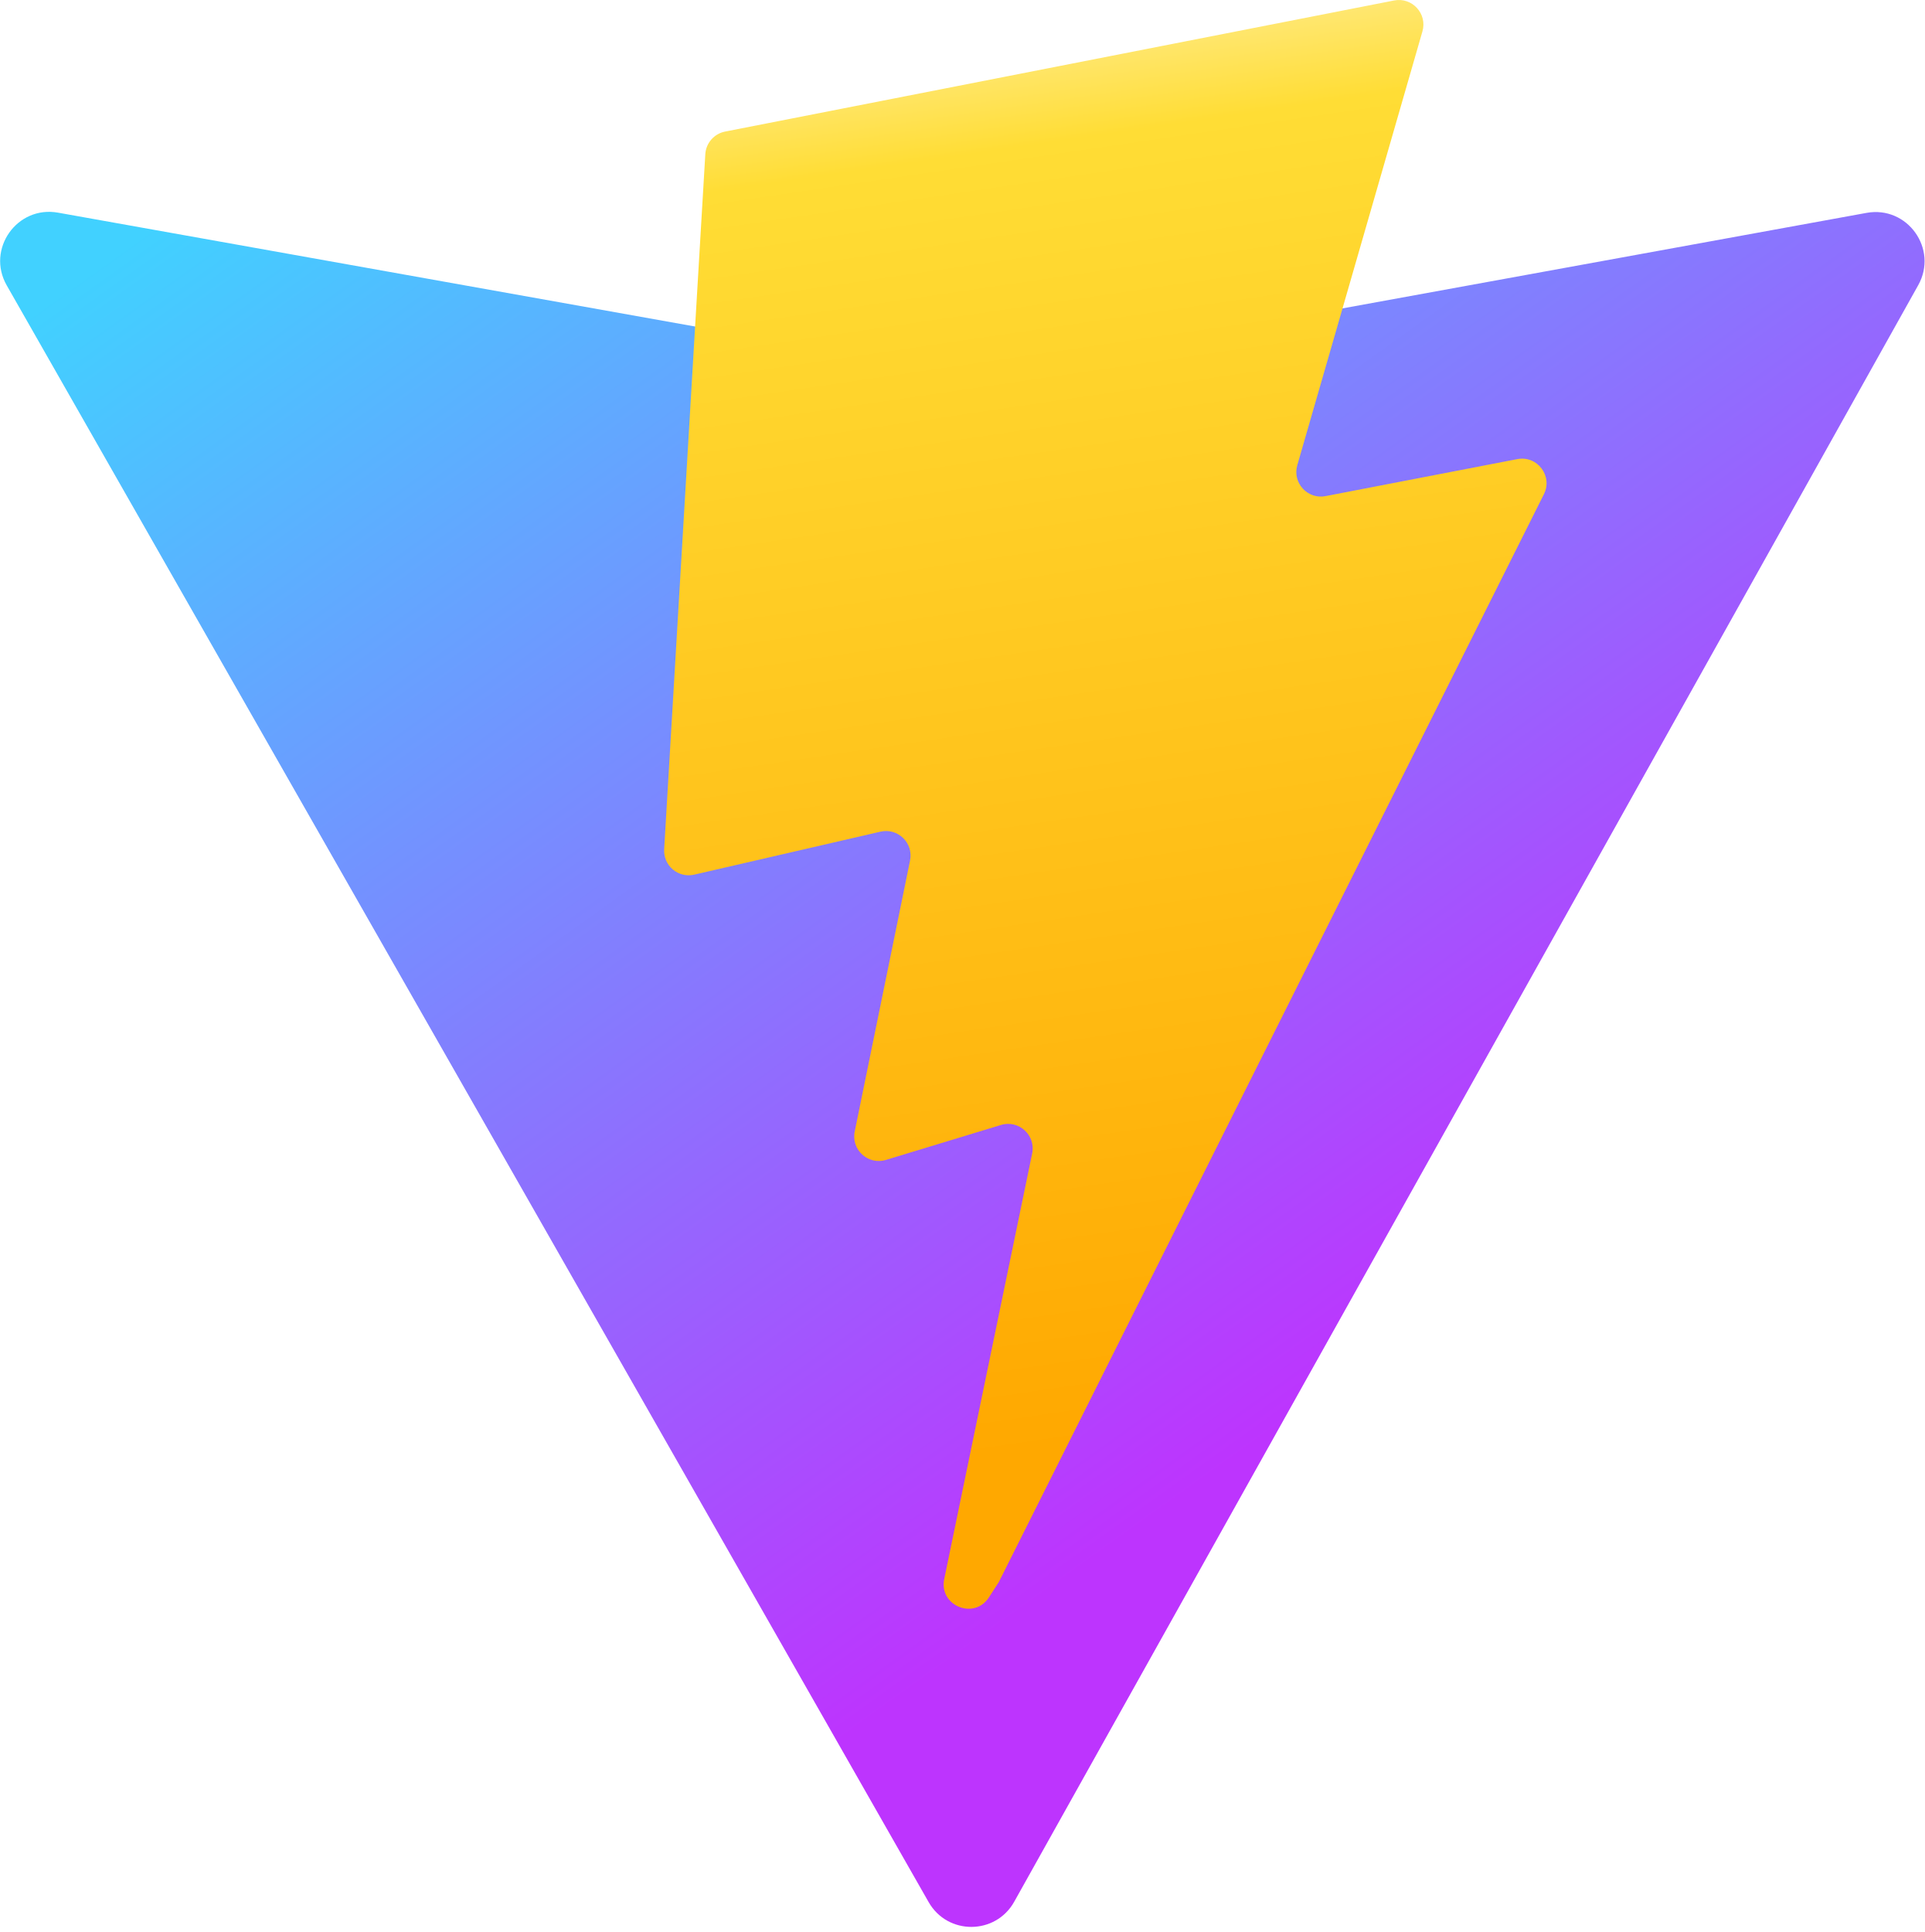
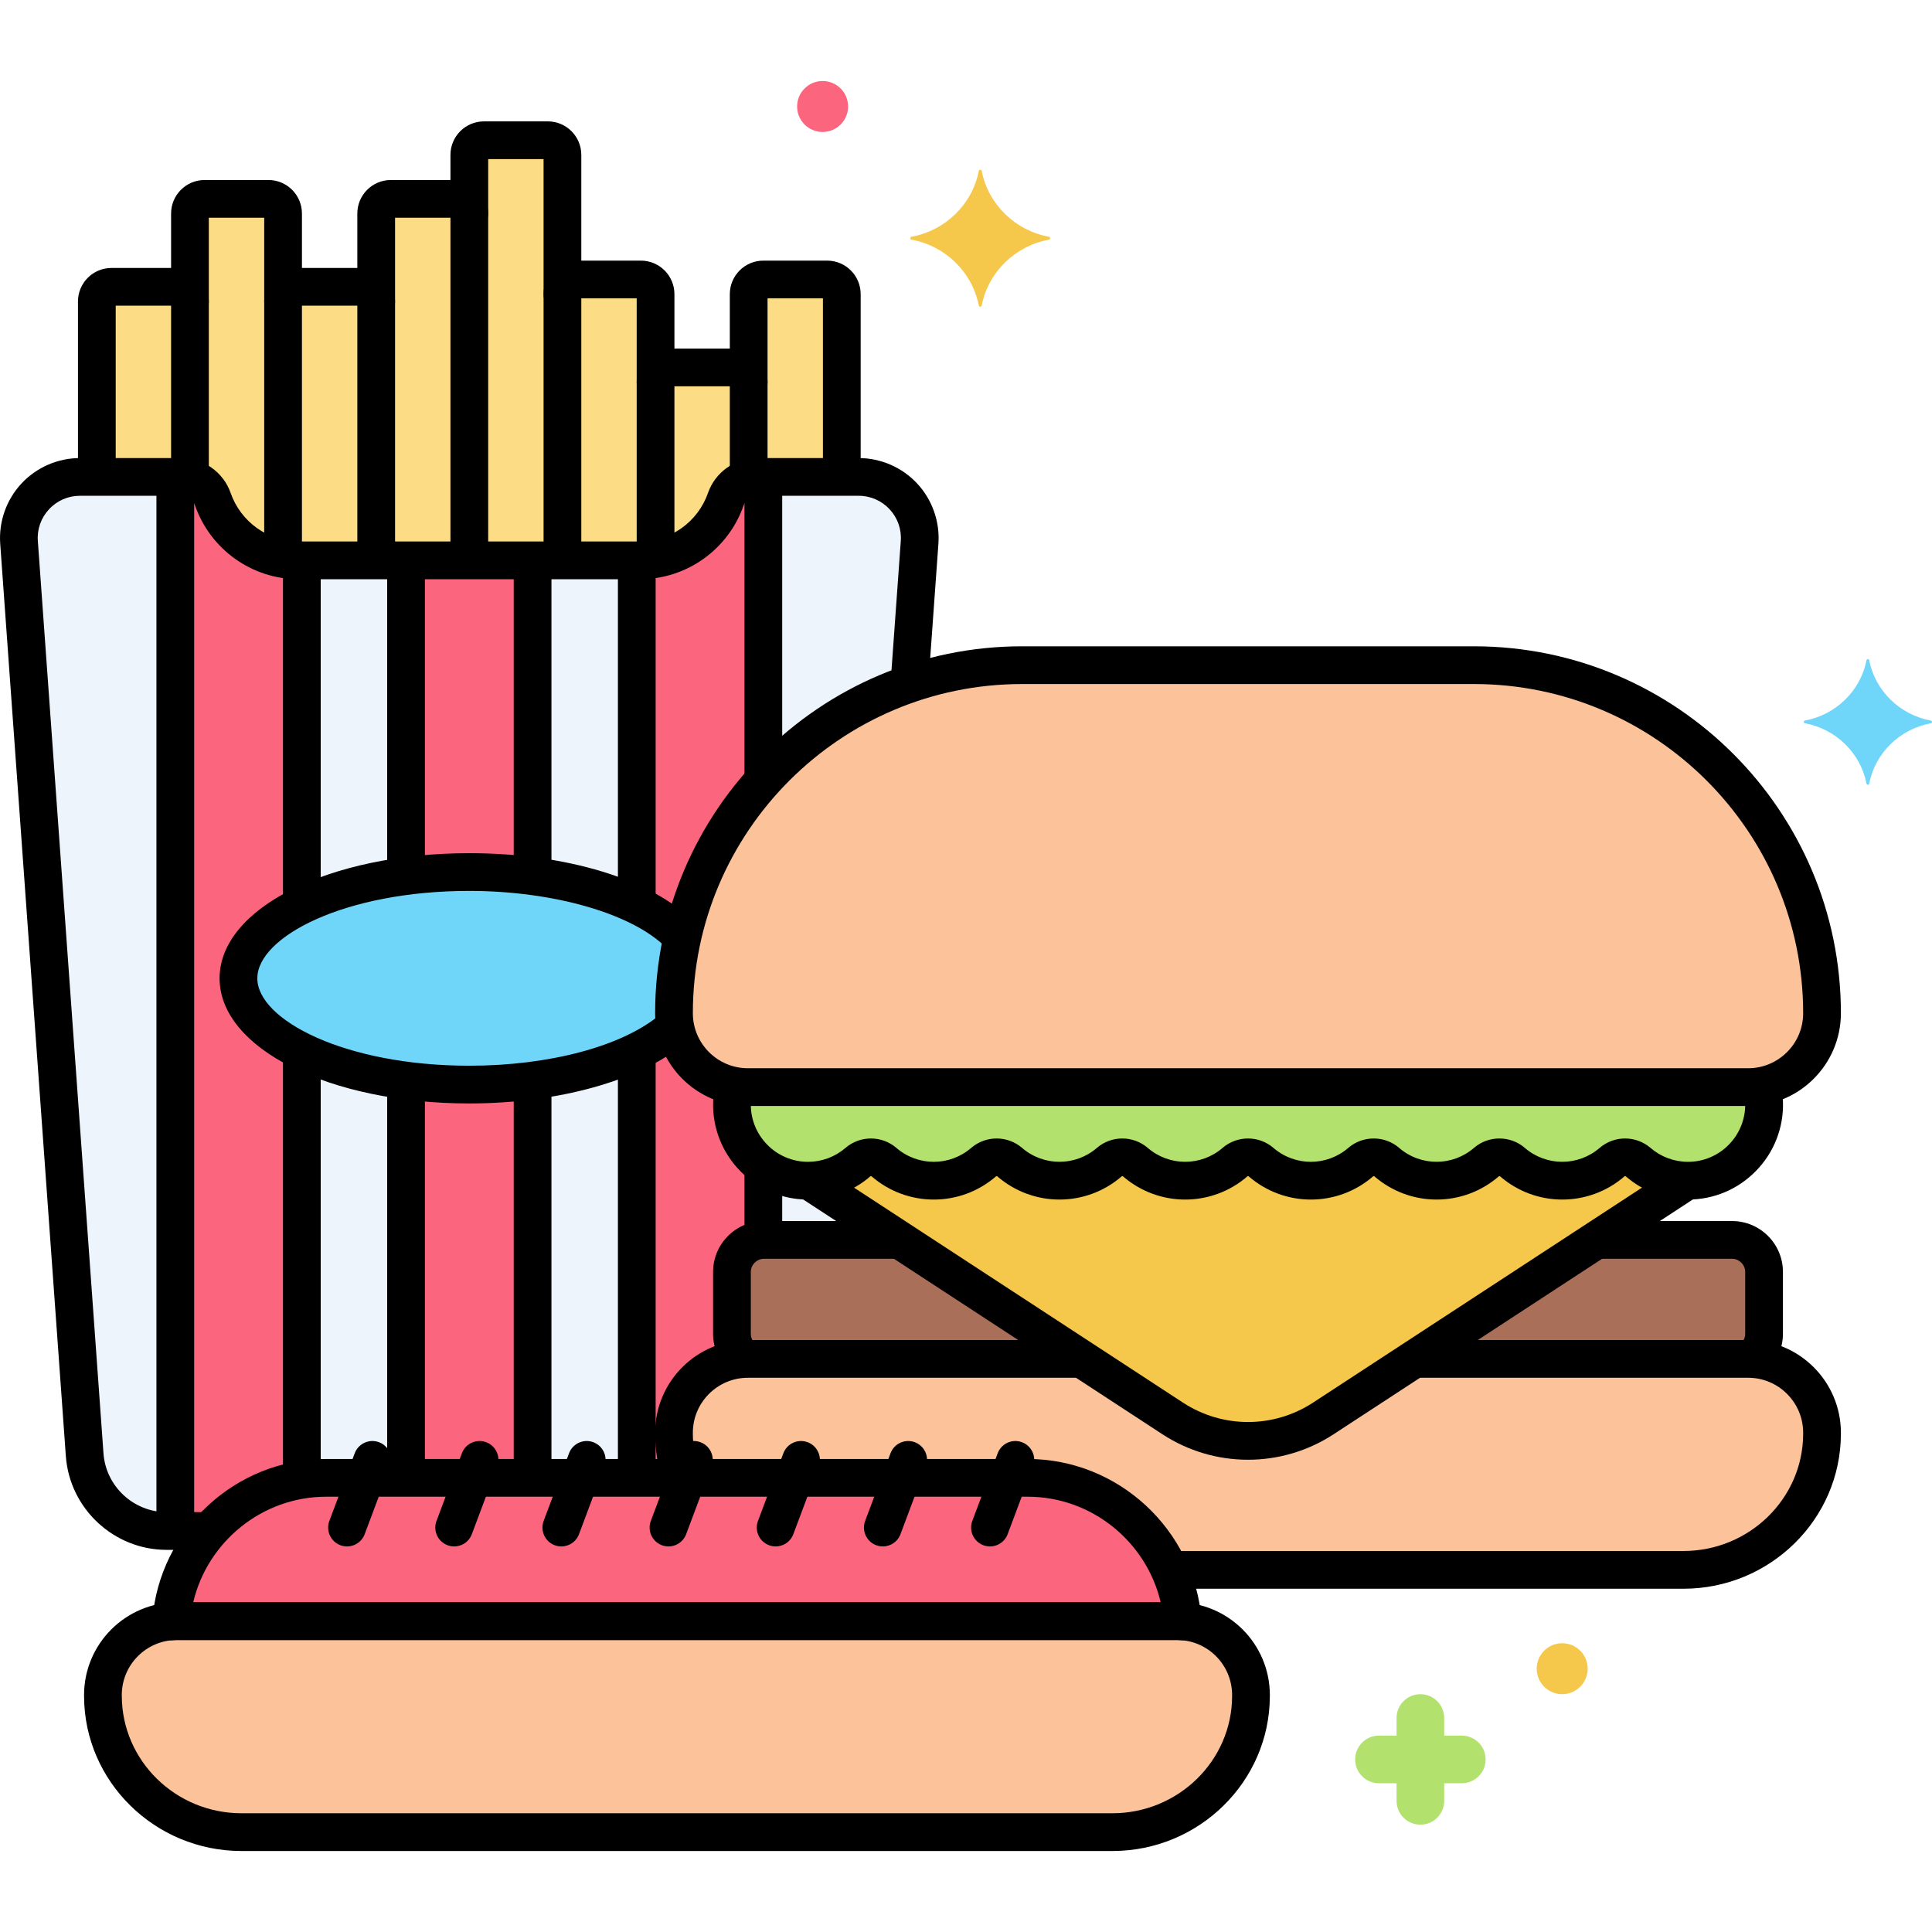
- <svg xmlns="http://www.w3.org/2000/svg" aria-hidden="true" role="img" class="iconify iconify--logos" width="31.88" height="32" preserveAspectRatio="xMidYMid meet" viewBox="0 0 256 257">
-   <defs>
-     <linearGradient id="IconifyId1813088fe1fbc01fb466" x1="-.828%" x2="57.636%" y1="7.652%" y2="78.411%">
-       <stop offset="0%" stop-color="#41D1FF" />
-       <stop offset="100%" stop-color="#BD34FE" />
-     </linearGradient>
-     <linearGradient id="IconifyId1813088fe1fbc01fb467" x1="43.376%" x2="50.316%" y1="2.242%" y2="89.03%">
-       <stop offset="0%" stop-color="#FFEA83" />
-       <stop offset="8.333%" stop-color="#FFDD35" />
-       <stop offset="100%" stop-color="#FFA800" />
-     </linearGradient>
-   </defs>
-   <path fill="url(#IconifyId1813088fe1fbc01fb466)" d="M255.153 37.938L134.897 252.976c-2.483 4.44-8.862 4.466-11.382.048L.875 37.958c-2.746-4.814 1.371-10.646 6.827-9.67l120.385 21.517a6.537 6.537 0 0 0 2.322-.004l117.867-21.483c5.438-.991 9.574 4.796 6.877 9.62Z" />
-   <path fill="url(#IconifyId1813088fe1fbc01fb467)" d="M185.432.063L96.44 17.501a3.268 3.268 0 0 0-2.634 3.014l-5.474 92.456a3.268 3.268 0 0 0 3.997 3.378l24.777-5.718c2.318-.535 4.413 1.507 3.936 3.838l-7.361 36.047c-.495 2.426 1.782 4.5 4.151 3.78l15.304-4.649c2.372-.72 4.652 1.36 4.15 3.788l-11.698 56.621c-.732 3.542 3.979 5.473 5.943 2.437l1.313-2.028l72.516-144.72c1.215-2.423-.88-5.186-3.54-4.672l-25.505 4.922c-2.396.462-4.435-1.77-3.759-4.114l16.646-57.705c.677-2.35-1.37-4.583-3.769-4.113Z" />
+ <svg xmlns="http://www.w3.org/2000/svg" viewBox="0 0 256 256" style="enable-background:new 0 0 256 256" xml:space="preserve">
+   <style>.st1{fill:#fc657e}.st4{fill:#fcdd86}.st5{fill:#f5c84c}.st7{fill:#70d6f9}.st10{fill:#b2e26d}.st24{fill:#aa6f59}.st26{fill:#fcc29a}</style>
+   <g id="Layer_25">
+     <path class="st24" d="M119.194 164.295h-17.969a4.251 4.251 0 0 0-4.239 4.238v8.217c0 1.356.657 2.555 1.656 3.333.15-.007.298-.023.451-.023h44.224l-24.123-15.765zM229.51 164.295h-17.969l-24.122 15.765h44.224c.152 0 .3.016.451.023.999-.777 1.656-1.976 1.656-3.333v-8.217a4.253 4.253 0 0 0-4.24-4.238z" />
+     <path class="st26" d="M195.306 88.138h-59.877c-25.473 0-46.122 20.65-46.122 46.122 0 5.404 4.381 9.786 9.786 9.786h132.55c5.404 0 9.786-4.381 9.786-9.786-.001-25.472-20.651-46.122-46.123-46.122z" />
+     <path class="st10" d="M233.421 143.876a9.843 9.843 0 0 1-1.779.169H99.092a9.834 9.834 0 0 1-1.779-.169 9.752 9.752 0 0 0-.323 2.197c-.158 5.702 4.418 10.375 10.085 10.375 2.52 0 4.823-.925 6.591-2.453a2.665 2.665 0 0 1 3.473 0 10.046 10.046 0 0 0 6.591 2.454c2.52 0 4.823-.925 6.591-2.453a2.663 2.663 0 0 1 3.472 0c1.768 1.528 4.071 2.453 6.591 2.453s4.824-.925 6.591-2.453a2.663 2.663 0 0 1 3.472 0c1.768 1.528 4.071 2.453 6.591 2.453s4.823-.925 6.591-2.453a2.665 2.665 0 0 1 3.473 0 10.045 10.045 0 0 0 6.591 2.453c2.52 0 4.823-.925 6.591-2.453a2.665 2.665 0 0 1 3.473 0 10.045 10.045 0 0 0 6.591 2.453c2.52 0 4.823-.925 6.591-2.453a2.663 2.663 0 0 1 3.472 0c1.768 1.528 4.071 2.453 6.591 2.453s4.823-.925 6.591-2.453a2.665 2.665 0 0 1 3.473 0 10.045 10.045 0 0 0 6.591 2.453c5.667 0 10.243-4.672 10.085-10.375a9.538 9.538 0 0 0-.321-2.198z" />
+     <path class="st5" d="M217.068 153.995a2.665 2.665 0 0 0-3.473 0c-1.768 1.528-4.071 2.453-6.591 2.453s-4.824-.925-6.591-2.453a2.663 2.663 0 0 0-3.472 0 10.045 10.045 0 0 1-6.591 2.453 10.04 10.04 0 0 1-6.591-2.453 2.665 2.665 0 0 0-3.473 0 10.045 10.045 0 0 1-6.591 2.453c-2.52 0-4.824-.925-6.591-2.453a2.665 2.665 0 0 0-3.473 0c-1.768 1.528-4.071 2.453-6.591 2.453s-4.824-.925-6.591-2.453a2.663 2.663 0 0 0-3.472 0c-1.768 1.528-4.071 2.453-6.591 2.453s-4.824-.925-6.591-2.453a2.663 2.663 0 0 0-3.472 0 10.045 10.045 0 0 1-6.591 2.453c-2.52 0-4.824-.925-6.591-2.454a2.665 2.665 0 0 0-3.473 0 10.042 10.042 0 0 1-6.486 2.449l48.215 31.511a18.228 18.228 0 0 0 19.945 0l48.214-31.511a10.04 10.04 0 0 1-6.488-2.448z" />
+     <path class="st26" d="M155.974 214.812H23.424c-5.404 0-9.785 4.381-9.785 9.786v.193c.041 9.989 8.364 17.975 18.353 17.975h115.415c9.989 0 18.312-7.986 18.353-17.975v-.193a9.786 9.786 0 0 0-9.786-9.786z" />
+     <path class="st1" d="M136.193 195.823H43.206c-10.798 0-19.706 8.426-20.518 19.025.244-.018.488-.037.737-.037h132.55c.249 0 .493.019.737.037-.813-10.598-9.721-19.025-20.519-19.025z" />
+     <path class="st26" d="M231.642 180.06h-44.224l-12.079 7.894a18.228 18.228 0 0 1-19.945 0l-12.078-7.894H99.092a9.786 9.786 0 0 0-9.786 9.786v.193c.008 2.03.374 3.97 1.01 5.784h45.875c8.333 0 15.523 5.028 18.752 12.191h68.129c9.989 0 18.312-7.986 18.353-17.975v-.193c.003-5.404-4.378-9.786-9.783-9.786z" />
+     <path d="M113.777 63.195h-13.411c-1.876 0-3.571 1.167-4.189 2.939-1.642 4.71-6.131 8.114-11.382 8.114H39.578c-5.252 0-9.741-3.404-11.382-8.114-.618-1.772-2.313-2.939-4.189-2.939h-13.41c-4.7 0-8.412 3.989-8.075 8.677l8.697 120.888a10.887 10.887 0 0 0 10.859 10.106h5.677c3.777-4.307 9.305-7.042 15.451-7.042h47.112a17.617 17.617 0 0 1-1.01-5.784v-.193c0-5.252 4.141-9.526 9.335-9.763-.999-.777-1.656-1.976-1.656-3.333v-8.217a4.25 4.25 0 0 1 4.239-4.238h13.978l.179-2.491-8.202-5.36c-.035 0-.07.005-.105.005-5.667 0-10.242-4.672-10.085-10.375a9.76 9.76 0 0 1 .323-2.197c-4.554-.838-8.006-4.82-8.006-9.616 0-20.247 13.052-37.434 31.196-43.639l1.349-18.749c.336-4.69-3.376-8.679-8.076-8.679z" style="fill:#edf4fc" />
+     <path class="st4" d="M109.603 37.034h-8.461a1.939 1.939 0 0 0-1.939 1.939v24.386a4.462 4.462 0 0 1 1.163-.164h11.175V38.973a1.937 1.937 0 0 0-1.938-1.939zM97.264 48.687h-8.461a1.939 1.939 0 0 0-1.939 1.939v23.438c4.336-.759 7.892-3.853 9.313-7.93.486-1.394 1.642-2.403 3.025-2.775V50.626a1.937 1.937 0 0 0-1.938-1.939zM84.925 37.034h-8.461a1.939 1.939 0 0 0-1.939 1.939v35.275h10.27c.706 0 1.396-.066 2.069-.184V38.973a1.939 1.939 0 0 0-1.939-1.939zM72.586 18.583h-8.461a1.939 1.939 0 0 0-1.939 1.939v53.726h12.339V20.522a1.939 1.939 0 0 0-1.939-1.939z" />
+     <path class="st4" d="M60.248 26.352h-8.461a1.939 1.939 0 0 0-1.939 1.939v45.958h12.339V28.291a1.939 1.939 0 0 0-1.939-1.939zM47.909 38.005h-8.461a1.939 1.939 0 0 0-1.939 1.939v34.12c.673.118 1.363.184 2.069.184h10.27V39.944a1.939 1.939 0 0 0-1.939-1.939zM35.57 26.352h-8.461a1.939 1.939 0 0 0-1.939 1.939v35.068c1.383.372 2.539 1.381 3.026 2.775 1.421 4.077 4.977 7.171 9.313 7.93V28.291a1.939 1.939 0 0 0-1.939-1.939zM23.231 38.005H14.77a1.939 1.939 0 0 0-1.939 1.939v23.251h11.175c.4 0 .789.063 1.163.164V39.944a1.937 1.937 0 0 0-1.938-1.939z" />
+     <path class="st1" d="M98.164 63.785a4.344 4.344 0 0 0-1.986 2.349c-2.969 8.519-11.7 8.094-11.801 8.114v45.697c2.537 1.231 4.593 2.674 6.038 4.263a45.97 45.97 0 0 1 10.731-20.782V63.195c-.462.075-1.509-.242-2.982.59zM101.146 164.303v-9.791c-2.589-1.886-4.252-4.968-4.156-8.438a9.76 9.76 0 0 1 .323-2.197 9.791 9.791 0 0 1-7.851-7.875c-1.347 1.218-3.062 2.334-5.085 3.316v56.505h5.941a17.617 17.617 0 0 1-1.01-5.784v-.193c0-5.252 4.141-9.526 9.335-9.763-.999-.777-1.656-1.976-1.656-3.333v-8.217a4.246 4.246 0 0 1 4.159-4.23zM53.802 74.248v41.842a65.36 65.36 0 0 1 16.77 0V74.248h-16.77zM62.187 143.713c-2.909 0-5.719-.191-8.385-.54v52.651h16.77v-52.651c-2.666.349-5.477.54-8.385.54zM39.996 119.945V74.248c-.1-.033-8.795.51-11.801-8.114-1.18-3.384-4.869-2.909-4.969-2.939v139.671h4.528c3.106-3.542 7.397-6.017 12.242-6.786v-56.762c-5.202-2.524-8.4-5.932-8.4-9.686s3.198-7.163 8.4-9.687z" />
+     <path class="st7" d="M89.307 134.26c0-3.456.389-6.82 1.11-10.058-4.618-5.081-15.517-8.651-28.23-8.651-16.894 0-30.59 6.304-30.59 14.081s13.696 14.081 30.59 14.081c11.91 0 22.223-3.135 27.276-7.709a9.728 9.728 0 0 1-.156-1.744z" />
+     <path d="M195.306 85.638h-59.877c-26.811 0-48.622 21.812-48.622 48.622 0 6.774 5.511 12.286 12.285 12.286h132.551c6.774 0 12.285-5.511 12.285-12.286 0-26.81-21.812-48.622-48.622-48.622zm36.337 55.908H99.092c-4.017 0-7.285-3.269-7.285-7.286 0-24.053 19.568-43.622 43.622-43.622h59.877c24.054 0 43.622 19.569 43.622 43.622 0 4.017-3.269 7.286-7.285 7.286z" />
+     <path d="M236.016 144.006a2.501 2.501 0 0 0-4.904.977c.079.393.123.782.134 1.159a7.531 7.531 0 0 1-2.145 5.507 7.531 7.531 0 0 1-5.441 2.298c-1.82 0-3.58-.655-4.956-1.845a5.181 5.181 0 0 0-6.742 0 7.583 7.583 0 0 1-9.913 0c-1.92-1.661-4.82-1.661-6.742 0a7.583 7.583 0 0 1-9.913-.001c-1.922-1.66-4.821-1.659-6.741.001a7.578 7.578 0 0 1-9.913 0 5.181 5.181 0 0 0-6.742 0 7.583 7.583 0 0 1-9.913 0 5.181 5.181 0 0 0-6.742 0 7.583 7.583 0 0 1-9.912 0 5.181 5.181 0 0 0-6.742 0 7.578 7.578 0 0 1-9.913 0 5.181 5.181 0 0 0-6.742 0 7.583 7.583 0 0 1-4.956 1.845 7.531 7.531 0 0 1-5.441-2.298 7.541 7.541 0 0 1-2.145-5.51c.01-.38.057-.778.139-1.182a2.5 2.5 0 0 0-4.9-.993 11.856 11.856 0 0 0-.236 2.04 12.496 12.496 0 0 0 3.559 9.132 12.495 12.495 0 0 0 9.025 3.812c3.021 0 5.942-1.087 8.226-3.063a.167.167 0 0 1 .203 0 12.577 12.577 0 0 0 16.453 0 .167.167 0 0 1 .203 0 12.577 12.577 0 0 0 16.452 0 .167.167 0 0 1 .203 0 12.577 12.577 0 0 0 16.453 0 .167.167 0 0 1 .203 0 12.577 12.577 0 0 0 16.453 0 .165.165 0 0 1 .203 0 12.577 12.577 0 0 0 16.451.001.165.165 0 0 1 .204-.001 12.577 12.577 0 0 0 16.453 0 .167.167 0 0 1 .203 0 12.577 12.577 0 0 0 8.226 3.063c3.429 0 6.634-1.354 9.025-3.812a12.502 12.502 0 0 0 3.559-9.131 13.022 13.022 0 0 0-.236-1.999z" />
+     <path d="M225.273 155.32a2.5 2.5 0 0 0-3.461-.725l-47.84 31.267a15.728 15.728 0 0 1-17.21 0l-47.826-31.258a2.5 2.5 0 1 0-2.736 4.185l47.827 31.258c3.444 2.251 7.392 3.376 11.34 3.376s7.896-1.125 11.341-3.376l47.841-31.267a2.5 2.5 0 0 0 .724-3.46z" />
+     <path d="M118.833 161.795h-17.608a6.745 6.745 0 0 0-6.738 6.738v8.218c0 1.865.8 3.668 2.195 4.946.479.44 1.085.657 1.688.657a2.5 2.5 0 0 0 1.69-4.343c-.214-.196-.572-.62-.572-1.259v-8.218c0-.942.796-1.738 1.738-1.738h17.608a2.5 2.5 0 1 0-.001-5.001zM229.51 161.795h-17.663a2.5 2.5 0 1 0 0 5h17.663c.942 0 1.738.796 1.738 1.738v8.218c0 .673-.392 1.107-.625 1.306a2.5 2.5 0 1 0 3.242 3.806 6.716 6.716 0 0 0 2.383-5.113v-8.218a6.745 6.745 0 0 0-6.738-6.737zM155.975 212.312H23.425c-6.774 0-12.286 5.511-12.286 12.286l.001.204c.046 11.284 9.4 20.465 20.853 20.465h115.415c11.452 0 20.807-9.181 20.853-20.475v-.193c-.001-6.776-5.512-12.287-12.286-12.287zm7.285 12.468c-.035 8.539-7.146 15.485-15.853 15.485H31.992c-8.706 0-15.817-6.947-15.853-15.513l-.001-.155c0-4.017 3.269-7.286 7.286-7.286h132.55c4.017 0 7.285 3.269 7.285 7.286v.183z" />
+     <path d="M136.193 193.323H43.206c-11.986 0-22.094 9.371-23.012 21.334a2.513 2.513 0 0 0 .741 1.955 2.551 2.551 0 0 0 1.972.727c.172-.013.343-.028.518-.028h132.55c.175 0 .346.015.553.03a2.502 2.502 0 0 0 2.678-2.685c-.92-11.962-11.027-21.333-23.013-21.333zM25.602 212.312c1.885-8.032 9.148-13.988 17.604-13.988h92.987c8.456 0 15.719 5.957 17.604 13.988H25.602z" />
+     <path d="M135.418 191.101a2.503 2.503 0 0 0-3.219 1.463l-3.363 8.968a2.5 2.5 0 0 0 4.682 1.756l3.363-8.968a2.5 2.5 0 0 0-1.463-3.219zM121.218 191.101a2.502 2.502 0 0 0-3.219 1.463l-3.362 8.968a2.5 2.5 0 0 0 4.682 1.755l3.362-8.968a2.5 2.5 0 0 0-1.463-3.218zM107.019 191.101a2.502 2.502 0 0 0-3.219 1.463l-3.363 8.968a2.5 2.5 0 0 0 4.682 1.756l3.363-8.968a2.5 2.5 0 0 0-1.463-3.219zM92.819 191.101a2.502 2.502 0 0 0-3.219 1.463l-3.363 8.968a2.5 2.5 0 0 0 4.682 1.756l3.363-8.968a2.5 2.5 0 0 0-1.463-3.219zM78.62 191.101a2.502 2.502 0 0 0-3.219 1.463l-3.363 8.968a2.5 2.5 0 0 0 4.682 1.756l3.363-8.968a2.5 2.5 0 0 0-1.463-3.219zM64.421 191.101a2.502 2.502 0 0 0-3.219 1.463l-3.363 8.968a2.5 2.5 0 0 0 4.682 1.756l3.363-8.968a2.5 2.5 0 0 0-1.463-3.219zM50.221 191.101a2.502 2.502 0 0 0-3.219 1.463l-3.362 8.968a2.5 2.5 0 0 0 4.682 1.755l3.362-8.968a2.5 2.5 0 0 0-1.463-3.218zM231.643 177.561h-43.351a2.5 2.5 0 1 0 0 5h43.351c4.017 0 7.285 3.269 7.285 7.286v.183c-.036 8.539-7.147 15.485-15.854 15.485h-67.512a2.5 2.5 0 1 0 0 5h67.512c11.451 0 20.806-9.18 20.854-20.475v-.194c0-6.774-5.511-12.285-12.285-12.285z" />
+     <path d="M142.792 177.561h-43.7c-6.774 0-12.285 5.511-12.285 12.286v.204a20.14 20.14 0 0 0 .987 6.114 2.5 2.5 0 0 0 4.758-1.54 15.11 15.11 0 0 1-.745-4.584v-.193c0-4.017 3.269-7.286 7.285-7.286h43.7a2.5 2.5 0 1 0 0-5.001zM121.534 64.073a10.63 10.63 0 0 0-7.757-3.378h-13.411c-2.955 0-5.587 1.855-6.549 4.616-1.342 3.85-4.968 6.437-9.022 6.437H39.578c-4.055 0-7.68-2.586-9.021-6.438-.963-2.76-3.596-4.615-6.55-4.615h-13.41a10.629 10.629 0 0 0-7.756 3.377 10.63 10.63 0 0 0-2.813 7.979l8.697 120.888c.5 6.968 6.365 12.426 13.352 12.426h4.892a2.5 2.5 0 1 0 0-5h-4.892c-4.377 0-8.051-3.419-8.365-7.785L5.015 71.693A5.539 5.539 0 0 1 6.5 67.479a5.539 5.539 0 0 1 4.097-1.783h13.41c.831 0 1.565.507 1.828 1.261 2.04 5.857 7.563 9.792 13.743 9.792h45.217c6.18 0 11.702-3.935 13.743-9.792.264-.754.998-1.261 1.828-1.261h13.411a5.54 5.54 0 0 1 4.097 1.784 5.542 5.542 0 0 1 1.484 4.214l-1.323 18.402a2.5 2.5 0 1 0 4.986.359l1.323-18.402a10.625 10.625 0 0 0-2.81-7.98z" />
+     <path d="M109.603 34.534h-8.461a4.444 4.444 0 0 0-4.438 4.439v23.944a2.5 2.5 0 1 0 5 0V39.534h7.339v23.232a2.5 2.5 0 1 0 5 0V38.973a4.445 4.445 0 0 0-4.44-4.439z" />
+     <path d="M97.264 46.187h-8.461a4.443 4.443 0 0 0-4.438 4.439 2.5 2.5 0 0 0 4.937.561h7.466a2.501 2.501 0 0 0 4.937-.561 4.447 4.447 0 0 0-4.441-4.439z" />
+     <path d="M84.925 34.534h-8.46a4.444 4.444 0 0 0-4.439 4.439 2.5 2.5 0 0 0 4.937.561h7.402v34.07a2.5 2.5 0 1 0 5 0v-34.63a4.445 4.445 0 0 0-4.44-4.44z" />
+     <path d="M72.586 16.083h-8.46a4.444 4.444 0 0 0-4.439 4.439V73.5a2.5 2.5 0 1 0 5 0V21.083h7.339v52.636a2.5 2.5 0 1 0 5 0V20.522a4.445 4.445 0 0 0-4.44-4.439z" />
+     <path d="M60.248 23.852h-8.461a4.444 4.444 0 0 0-4.439 4.439V73.5a2.5 2.5 0 1 0 5 0V28.852h7.402a2.501 2.501 0 0 0 4.937-.561 4.444 4.444 0 0 0-4.439-4.439z" />
+     <path d="M47.909 35.505h-8.461a4.418 4.418 0 0 0-4.438 4.309 2.5 2.5 0 0 0 2.427 2.571c1.157.015 2.213-.771 2.495-1.88h7.479a2.501 2.501 0 0 0 4.937-.561 4.444 4.444 0 0 0-4.439-4.439z" />
+     <path d="M35.57 23.852h-8.461a4.444 4.444 0 0 0-4.439 4.439v34.631a2.5 2.5 0 1 0 5 0v-34.07h7.339v44.837a2.5 2.5 0 1 0 5 0V28.291a4.444 4.444 0 0 0-4.439-4.439z" />
+     <path d="M23.231 35.505H14.77a4.443 4.443 0 0 0-4.438 4.439v22.431a2.5 2.5 0 1 0 5 0v-21.87h7.401a2.501 2.501 0 0 0 4.937-.561 4.444 4.444 0 0 0-4.439-4.439zM84.377 72.667a2.5 2.5 0 0 0-2.5 2.5v44.114a2.5 2.5 0 1 0 5 0V75.167a2.5 2.5 0 0 0-2.5-2.5zM101.146 61.542a2.5 2.5 0 0 0-2.5 2.5v38.395a2.5 2.5 0 1 0 5 0V64.042a2.5 2.5 0 0 0-2.5-2.5zM101.146 152.938a2.5 2.5 0 0 0-2.5 2.5v8.103a2.5 2.5 0 1 0 5 0v-8.103a2.5 2.5 0 0 0-2.5-2.5zM84.377 137.583a2.5 2.5 0 0 0-2.5 2.5v55.042a2.5 2.5 0 1 0 5 0v-55.042a2.5 2.5 0 0 0-2.5-2.5zM53.802 72.375a2.5 2.5 0 0 0-2.5 2.5v40.676a2.5 2.5 0 1 0 5 0V74.875a2.5 2.5 0 0 0-2.5-2.5zM70.571 72.313a2.5 2.5 0 0 0-2.5 2.5v40.437a2.5 2.5 0 1 0 5 0V74.813a2.5 2.5 0 0 0-2.5-2.5zM53.802 141.667a2.5 2.5 0 0 0-2.5 2.5v51.083a2.5 2.5 0 1 0 5 0v-51.083a2.5 2.5 0 0 0-2.5-2.5zM70.571 141.213a2.5 2.5 0 0 0-2.5 2.5v51.443a2.5 2.5 0 1 0 5 0v-51.443a2.5 2.5 0 0 0-2.5-2.5zM39.996 138a2.5 2.5 0 0 0-2.5 2.5v55.031a2.5 2.5 0 1 0 5 0V140.5a2.5 2.5 0 0 0-2.5-2.5zM39.996 72.229a2.5 2.5 0 0 0-2.5 2.5v44.208a2.5 2.5 0 1 0 5 0V74.729a2.5 2.5 0 0 0-2.5-2.5zM23.227 61.125a2.5 2.5 0 0 0-2.5 2.5v138.938a2.5 2.5 0 1 0 5 0V63.625a2.5 2.5 0 0 0-2.5-2.5z" />
+     <path d="M62.187 118.051c11.196 0 21.689 3.034 26.112 7.55a2.5 2.5 0 1 0 3.572-3.499c-5.468-5.583-16.843-9.051-29.685-9.051-18.555 0-33.09 7.283-33.09 16.581s14.535 16.581 33.09 16.581c11.73 0 22.627-3.029 28.438-7.906a2.5 2.5 0 0 0-3.214-3.83c-4.95 4.155-14.616 6.736-25.224 6.736-16.554 0-28.09-6.104-28.09-11.581s11.537-11.581 28.091-11.581z" />
+     <path class="st5" d="M138.983 31.371c-4.498-.838-8.043-4.31-8.898-8.716a.2.2 0 0 0-.395 0c-.855 4.406-4.4 7.879-8.898 8.716a.195.195 0 0 0 0 .387c4.498.838 8.042 4.31 8.898 8.717a.2.2 0 0 0 .395 0c.855-4.406 4.4-7.879 8.898-8.717a.195.195 0 0 0 0-.387z" />
+     <path class="st7" d="M255.844 95.48c-4.126-.768-7.379-3.955-8.163-7.997-.04-.203-.323-.203-.362 0-.784 4.043-4.037 7.229-8.163 7.997a.18.18 0 0 0 0 .355c4.127.769 7.379 3.955 8.163 7.997.04.203.323.203.362 0 .784-4.043 4.037-7.229 8.163-7.997a.179.179 0 0 0 0-.355z" />
+     <path class="st10" d="M193.694 229.976h-2.329v-2.33a3.156 3.156 0 1 0-6.314 0v2.33h-2.33a3.156 3.156 0 1 0 0 6.314h2.33v2.33a3.156 3.156 0 1 0 6.314 0v-2.33h2.329a3.156 3.156 0 1 0 0-6.314z" />
+     <path class="st1" d="M108.999 10.734a3.377 3.377 0 1 0 0 6.754 3.377 3.377 0 0 0 0-6.754z" />
+     <path class="st5" d="M206.999 217.734a3.377 3.377 0 1 0 0 6.754 3.377 3.377 0 0 0 0-6.754z" />
+   </g>
</svg>
